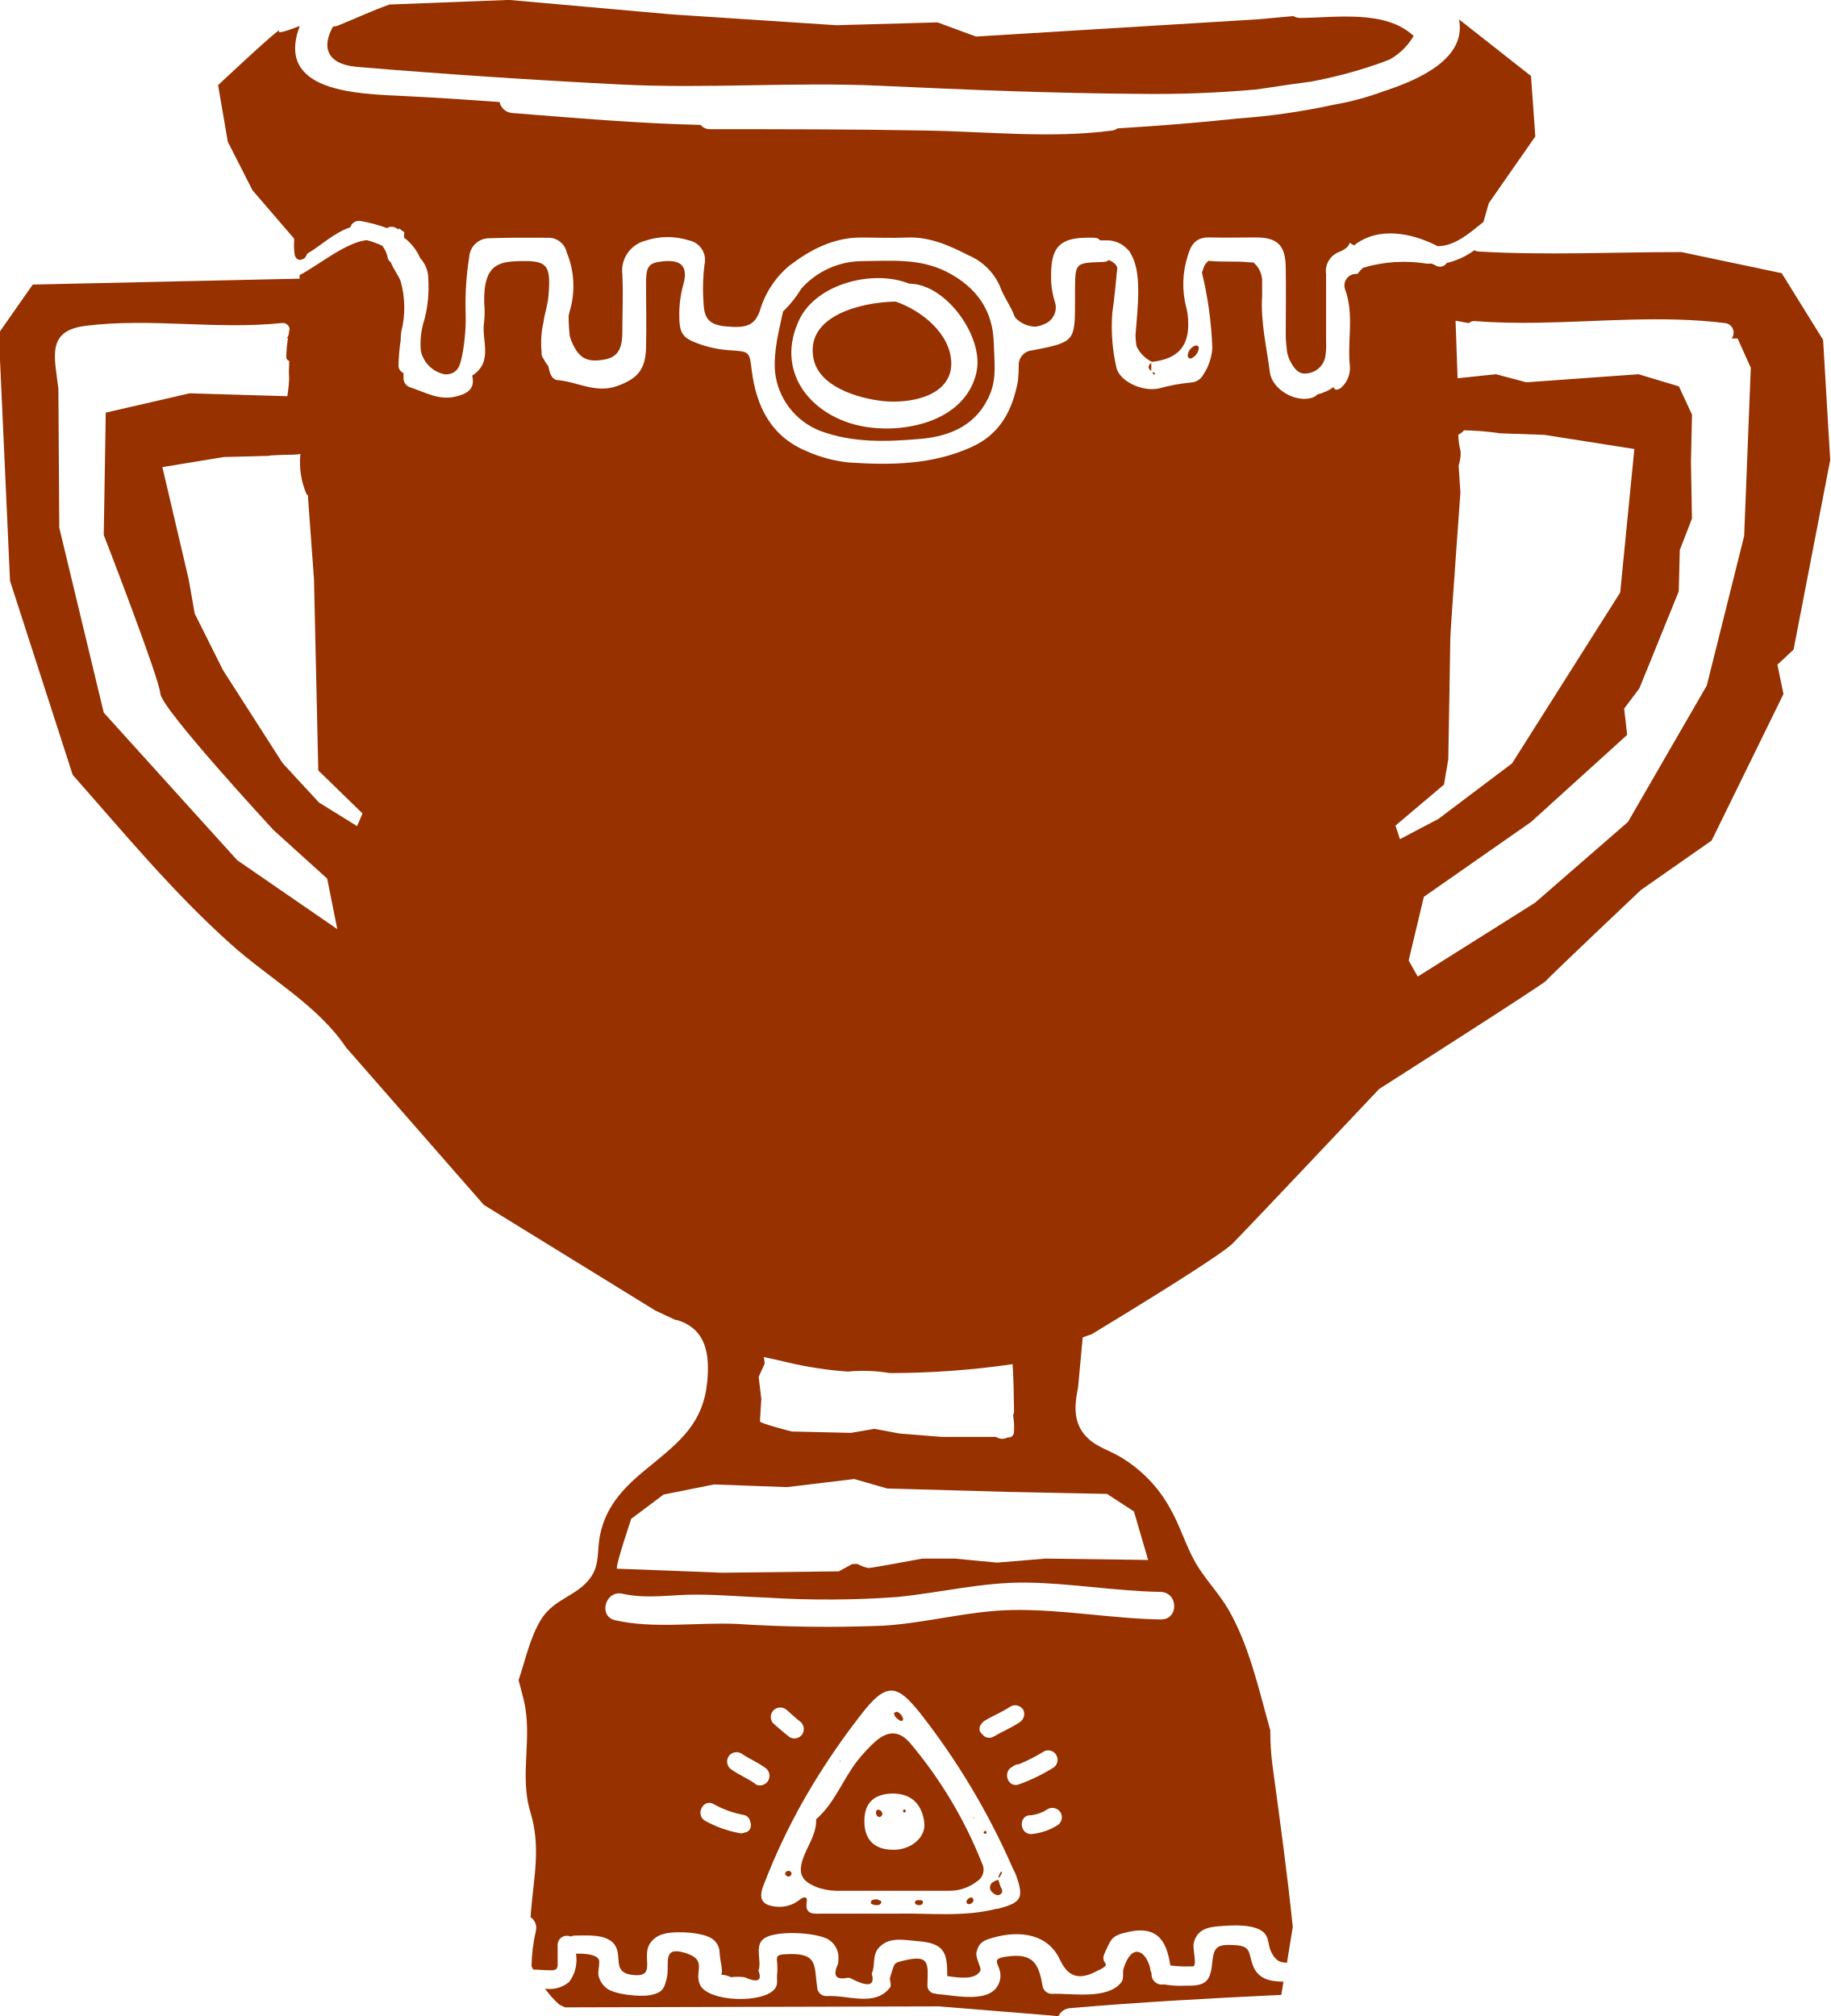
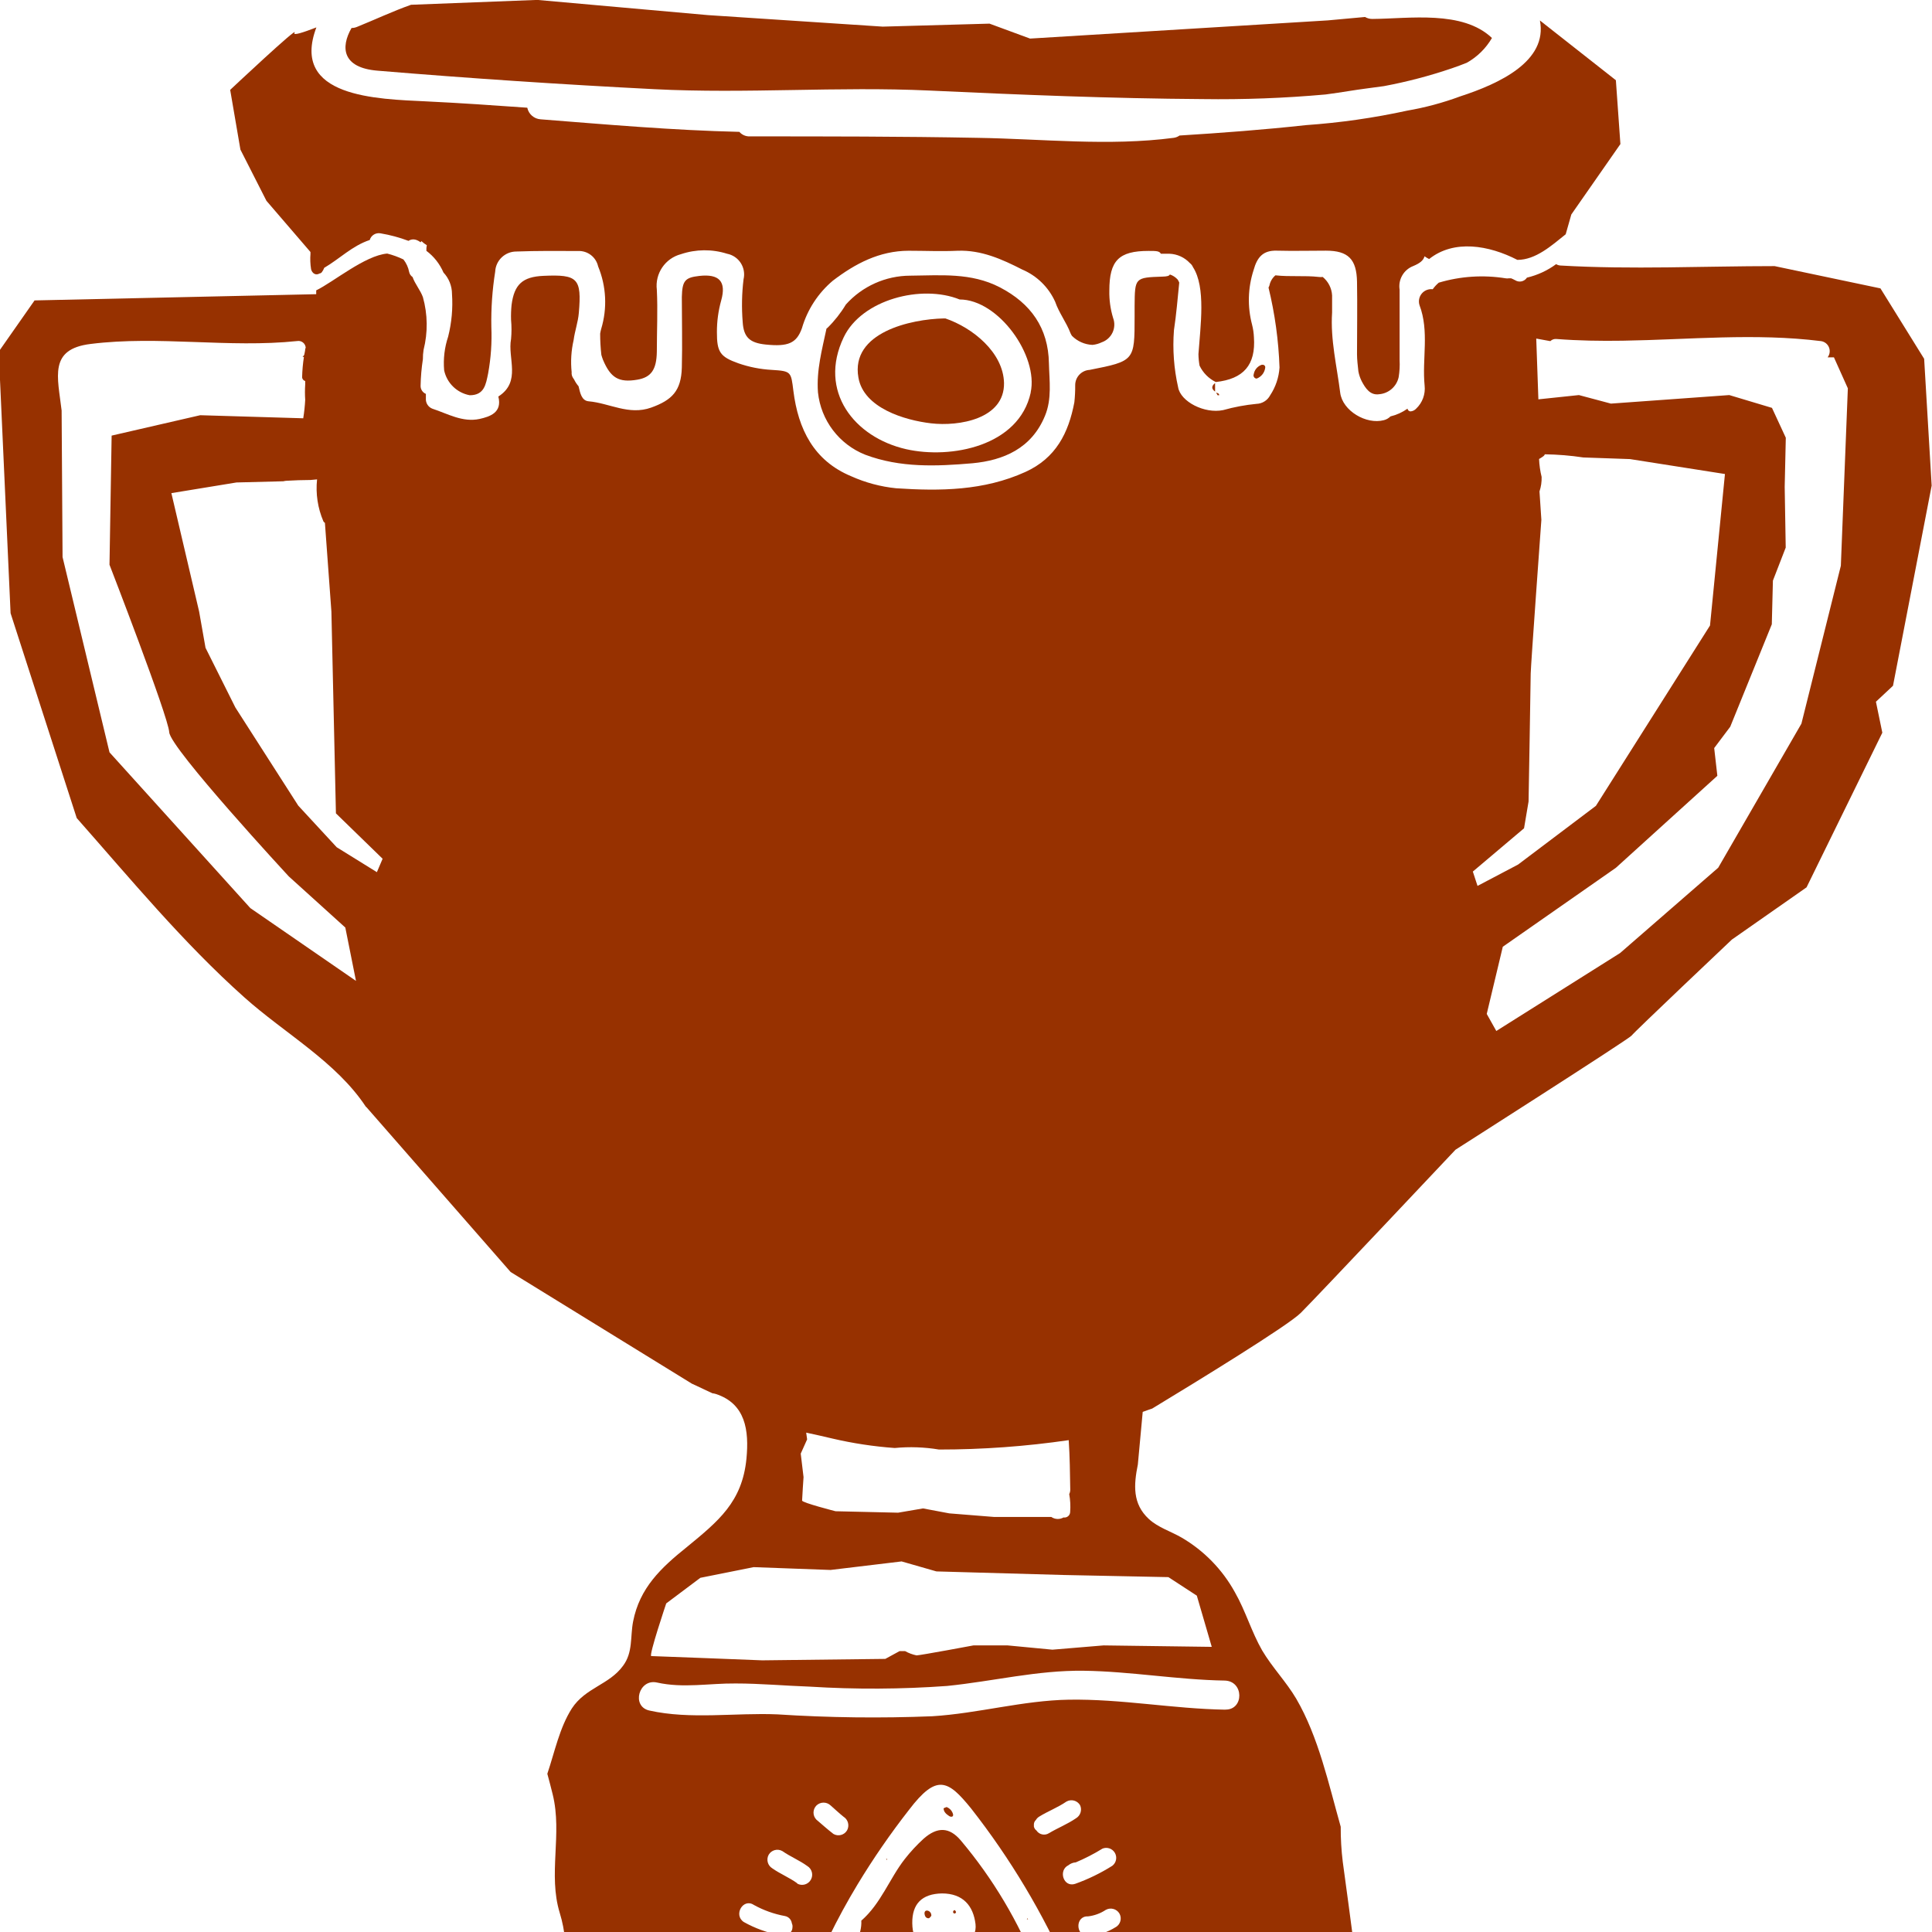
- <svg xmlns="http://www.w3.org/2000/svg" id="Layer_4" data-name="Layer 4" viewBox="0 0 226.33 249.37">
+ <svg xmlns="http://www.w3.org/2000/svg" id="Layer_4" data-name="Layer 4" preserveAspectRatio="xMidYMid meet" viewBox="0 0 226.33 226.37">
  <path d="M416.25,407.89c-.4.06-.8,0-.78.48,0,.1.4.24.61.25s.71,0,.68-.45C416.77,408.05,416.39,408,416.25,407.89Z" transform="translate(-307.78 -172.96)" style="fill:#973100" />
  <path d="M421.32,408c-.23,0-.51.11-.35.44.05.11.27.17.42.18s.48,0,.52-.34S421.56,408,421.32,408Z" transform="translate(-307.78 -172.96)" style="fill:#973100" />
  <path d="M431.48,405a2.13,2.13,0,0,0,.21-.4s-.06-.11-.09-.17a3.64,3.64,0,0,0-.31.54.88.88,0,0,0,0,.32C431.33,405.22,431.41,405.13,431.48,405Z" transform="translate(-307.78 -172.96)" style="fill:#973100" />
  <path d="M431.37,407.34c.69-.34.16-.82.06-1.24-.05-.21-.13-.42-.21-.63a2.43,2.43,0,0,0-.64.29.78.78,0,0,0-.09,1.27C430.73,407.26,431.07,407.48,431.37,407.34Z" transform="translate(-307.78 -172.96)" style="fill:#973100" />
  <path d="M427.84,407.67a.74.74,0,0,0-.5.36.31.31,0,0,0,.29.47c.19,0,.37-.2.48-.26C428.23,407.86,428.08,407.65,427.84,407.67Z" transform="translate(-307.78 -172.96)" style="fill:#973100" />
  <path d="M450.45,219.27s.12,0,.18,0c0-.22-.2-.26-.36-.3A2.41,2.41,0,0,0,450.45,219.27Z" transform="translate(-307.78 -172.96)" style="fill:#973100" />
  <path d="M424.92,206.62c-3.36-1.74-6.94-1.39-10.49-1.36a10.16,10.16,0,0,0-7.54,3.38,13.89,13.89,0,0,1-2.15,2.73l-.12.09c-.52,2.46-1.19,4.88-1,7.47a8.85,8.85,0,0,0,5.54,7.31c4.12,1.55,8.37,1.36,12.56,1,3.63-.34,6.93-1.73,8.5-5.56.83-2,.51-4.11.46-6.16C430.61,211.4,428.57,208.51,424.92,206.62Zm3.63,12.33c-1.37,6.3-9.35,7.83-14.6,6.64-6.06-1.38-10.35-6.78-7.31-13.12,2.12-4.42,9.13-6.22,13.58-4.42C424.77,208.05,429.48,214.65,428.54,218.95Z" transform="translate(-307.78 -172.96)" style="fill:#973100" />
  <path d="M418.55,210.27a1,1,0,0,1-.19,0c-3.83.08-10.94,1.63-10,6.93.61,3.57,5.43,5,8.51,5.36,3.26.38,8.61-.5,8.55-4.72C425.34,214.25,421.74,211.36,418.55,210.27Z" transform="translate(-307.78 -172.96)" style="fill:#973100" />
  <path d="M450.15,218.84v-1C449.72,218.19,449.7,218.52,450.15,218.84Z" transform="translate(-307.78 -172.96)" style="fill:#973100" />
  <path d="M419,385.75c.22.13.51.11.45-.21a1.24,1.24,0,0,0-.76-.85c-.12.06-.35.11-.35.17C418.36,385.31,418.7,385.54,419,385.75Z" transform="translate(-307.78 -172.96)" style="fill:#973100" />
  <path d="M455.56,215.72a1.4,1.4,0,0,0-.88,1.08.38.38,0,0,0,.34.52,1.57,1.57,0,0,0,1-1.25C456.08,215.79,455.82,215.63,455.56,215.72Z" transform="translate(-307.78 -172.96)" style="fill:#973100" />
  <path d="M405.2,405.09c.26,0,.49-.15.46-.45a.44.44,0,0,0-.32-.27c-.26,0-.49.15-.46.44C404.88,404.91,405.08,405,405.2,405.09Z" transform="translate(-307.78 -172.96)" style="fill:#973100" />
  <path d="M497.11,182.36l-8.9-7c.93,4.76-4.73,7.4-9.36,8.9a34.74,34.74,0,0,1-6.17,1.66,82.88,82.88,0,0,1-11.87,1.7c-4.93.54-9.85.91-14.83,1.22a1.49,1.49,0,0,1-.68.27c-7.61,1-15.38.12-23,0-8.89-.17-17.78-.17-26.67-.17a1.54,1.54,0,0,1-1.22-.53c-7.78-.18-15.52-.86-23.28-1.47a1.71,1.71,0,0,1-1.57-1.36c-3.92-.28-7.85-.55-11.81-.74-5.76-.28-16-.45-12.9-8.67-1.57.61-2.79,1-2.56.63.58-.94-7.54,6.69-7.54,6.69l1.2,7,3.05,6,5.16,6a.5.5,0,0,0,0,.18,7.59,7.59,0,0,0,.07,1.84c.11.43.51.78,1,.49a.38.38,0,0,0,.26-.15,2,2,0,0,0,.28-.51c1.81-1.06,3.28-2.58,5.33-3.26a1.11,1.11,0,0,1,1.27-.78,17.49,17.49,0,0,1,3.27.88,1,1,0,0,1,.85-.13,1.79,1.79,0,0,1,.57.3s.06-.1.1-.14a3.56,3.56,0,0,0,.63.48,2.39,2.39,0,0,0-.05.66,6.22,6.22,0,0,1,2,2.54,3.68,3.68,0,0,1,1,2.51,16,16,0,0,1-.45,5,9.8,9.8,0,0,0-.47,3.95,3.76,3.76,0,0,0,3,2.92c1.72,0,1.89-1.29,2.15-2.54a24.5,24.5,0,0,0,.38-5.47,37,37,0,0,1,.45-6.47,2.48,2.48,0,0,1,2.47-2.36c2.41-.09,4.83-.07,7.24-.06a2.3,2.3,0,0,1,2.35,1.8,10.9,10.9,0,0,1,.36,7.33,5.12,5.12,0,0,0-.12.55,21.69,21.69,0,0,0,.14,2.49,6.14,6.14,0,0,0,.2.6c.88,2.07,1.82,2.68,4,2.31,1.62-.27,2.27-1.16,2.3-3.29,0-2.42.12-4.84,0-7.25a3.83,3.83,0,0,1,2.83-4.17,8.7,8.7,0,0,1,5.4-.05,2.47,2.47,0,0,1,1.93,3,24.85,24.85,0,0,0-.1,5c.11,1.81.85,2.45,2.7,2.64,2.64.27,3.61-.16,4.24-1.91a11.49,11.49,0,0,1,3.62-5.57c2.62-2,5.46-3.5,8.88-3.51,1.92,0,3.83.09,5.75,0,2.78-.1,5.21,1,7.56,2.2a7.41,7.41,0,0,1,3.86,3.77c.46,1.33,1.31,2.4,1.8,3.69a1.93,1.93,0,0,0,.17.31,3.59,3.59,0,0,0,2.4,1.06,3.19,3.19,0,0,0,1.08-.3,2.2,2.2,0,0,0,1.34-2.86,10.23,10.23,0,0,1-.44-3.2c0-3.52,1.11-4.65,4.59-4.65.9,0,1.26,0,1.45.33.36,0,.71,0,1,0a3.44,3.44,0,0,1,2.4,1.1,1.15,1.15,0,0,1,.36.47c1.53,2.36.87,6.9.64,10.19a8.39,8.39,0,0,0,.13,1.35h0a4.1,4.1,0,0,0,1.9,1.92v0c3.26-.35,4.7-2,4.47-5.25a7.14,7.14,0,0,0-.22-1.48,11.35,11.35,0,0,1,.18-6.38c.42-1.51,1.1-2.33,2.73-2.28,1.91.05,3.83,0,5.75,0,2.61,0,3.59,1,3.64,3.64.05,2.83,0,5.66,0,8.5v0c0,.65.09,1.31.16,2v0a4.32,4.32,0,0,0,.39,1.16c.44.83,1,1.68,2.05,1.52a2.55,2.55,0,0,0,2.28-2,9.34,9.34,0,0,0,.11-2c0-2.75,0-5.5,0-8.25a2.54,2.54,0,0,1,1.6-2.77c.79-.33,1.19-.66,1.32-1.14a3.9,3.9,0,0,0,.54.32c2.91-2.32,7-1.62,10.34.1,2.15,0,4-1.67,5.66-3l.66-2.32,5.75-8.25Z" transform="translate(-307.78 -172.96)" style="fill:#973100" />
  <path d="M352,181.24c10.77.9,21.67,1.62,32.47,2.17s21.48-.34,32.22.16,21.31.93,32,1a138.9,138.9,0,0,0,14.4-.54c1-.13,1.9-.27,2.85-.42,1.17-.19,2.56-.36,4-.56a57.51,57.51,0,0,0,7.93-2.08c.59-.2,1.19-.42,1.78-.66a7.85,7.85,0,0,0,2.94-2.9c-3.45-3.28-9.68-2.26-14-2.23a1.64,1.64,0,0,1-.87-.23l-4.38.4-34.87,2.13-4.75-1.75-12.51.35-20.49-1.35-20-1.78-14.78.57c-2.15.76-4.24,1.75-6.35,2.6a1.63,1.63,0,0,1-.62.12C347.66,178.52,347.89,180.9,352,181.24Z" transform="translate(-307.78 -172.96)" style="fill:#973100" />
  <path d="M429.66,399.79a.2.2,0,0,0,.12-.16c0-.2-.16-.25-.31-.12s0,.14,0,.21S429.61,399.8,429.66,399.79Z" transform="translate(-307.78 -172.96)" style="fill:#973100" />
  <path d="M462.77,416.2c-.68-1.64-.13-2.52-2.32-2.64s-2.57.19-2.77,2.26c-.23,2.36-.91,2.81-3.34,2.76a11.76,11.76,0,0,1-2.63-.16,1.27,1.27,0,0,1-1.52-1.09c0-.16,0-.32-.07-.47s0-.08-.06-.13a1.21,1.21,0,0,1-.05-.35c-.6-2.25-2.31-3.07-3.29.09-.16.51.11,1.22-.29,1.71-1.75,2.19-6.21,1.3-8.58,1.41a1.17,1.17,0,0,1-1.12-.86c-.43-2.44-.91-4.07-3.85-3.82-3.36.29-.95,1-1.45,3-.75,3.08-5.6,1.84-7.73,1.71a1.14,1.14,0,0,1-.23-.06,1,1,0,0,1-1-1.11c.06-2.54.34-3.75-2.83-3-1.43.34-1.19.26-1.79,2.11-.1.31.22.94,0,1.24-1.9,2.46-5.21.89-7.87,1.07a1.16,1.16,0,0,1-1.12-.86c-.42-2.86.14-4.43-3.49-4.34-2.26.06-1.25.35-1.49,2.51-.07.61.15,1.19-.25,1.74-1.37,1.91-8.32,1.71-9.3-.48-.73-1.65,1-3-1.73-3.89-3-.95-2,1.25-2.33,2.91s-.69,2-2.1,2.29c-1.19.24-4.41-.07-5.37-.85a2.79,2.79,0,0,1-1-1.53c-.15-.49.25-1.72,0-2.08-.48-.69-2-.67-2.79-.67a4.59,4.59,0,0,1-.84,3.49,3.7,3.7,0,0,1-3,.83,12.1,12.1,0,0,0,1.8,2l.69.32,46.25-.12,13.88,1.13.88.09a1.7,1.7,0,0,1,1.42-1c8.7-.75,17.42-1.23,26.14-1.64l.27-1.64C464.91,418.07,463.43,417.79,462.77,416.2Z" transform="translate(-307.78 -172.96)" style="fill:#973100" />
  <path d="M534.11,229.86,533.23,215l-5.12-8.25-12.4-2.61c-8.36,0-16.75.42-25.1-.07a1.07,1.07,0,0,1-.5-.16,9.38,9.38,0,0,1-3.42,1.58,1,1,0,0,1-1.37.31c-.16-.09-.32-.16-.48-.23l-.28,0a1.05,1.05,0,0,1-.36,0,17.62,17.62,0,0,0-7.84.51,4.2,4.2,0,0,0-.71.77,1.44,1.44,0,0,0-1.55,1.86c1.17,3.09.29,6.29.6,9.42a3.23,3.23,0,0,1-1,2.72,1,1,0,0,1-.62.31.36.36,0,0,1-.38-.32,5.77,5.77,0,0,1-2,.91,1.67,1.67,0,0,1-.77.44c-2.07.55-4.85-1.1-5.12-3.21-.39-3.12-1.16-6.2-.95-9.4,0-.66,0-1.33,0-2a3,3,0,0,0-1.1-2.17,1.7,1.7,0,0,1-.46,0c-1.68-.19-3.39,0-5.08-.19a2.09,2.09,0,0,0-.7,1.18,1,1,0,0,1-.11.25,46.35,46.35,0,0,1,1.29,9.37,6.69,6.69,0,0,1-1.1,3.26,1.87,1.87,0,0,1-1.6,1,22.31,22.31,0,0,0-3.9.73c-2.2.46-5-1-5.28-2.67a22.51,22.51,0,0,1-.49-6.69c.28-1.85.43-3.71.62-5.58a2.4,2.4,0,0,0-.18-.35,2.1,2.1,0,0,0-.92-.6c-.07.18-.38.24-.85.25-3.25.11-3.25.12-3.28,3.44,0,.42,0,.83,0,1.25,0,5.17,0,5.2-5.27,6.24a1.79,1.79,0,0,0-1.69,1.8,17.19,17.19,0,0,1-.1,2c-.68,3.58-2.15,6.53-5.74,8.16-4.88,2.21-10,2.25-15.14,1.91a17.06,17.06,0,0,1-5.27-1.41c-4.38-1.82-6.21-5.52-6.77-10-.28-2.24-.24-2.32-2.53-2.46a14.34,14.34,0,0,1-3.91-.77c-2.14-.76-2.53-1.31-2.52-3.67a13.6,13.6,0,0,1,.5-3.69c.63-2.24-.24-3.14-2.56-2.88-1.68.19-2,.55-2.05,2.47,0,2.75.07,5.5,0,8.25s-1.15,3.83-3.6,4.71c-2.61.93-4.88-.53-7.32-.74-.83-.07-1-1-1.18-1.76h0a3.67,3.67,0,0,1-.52-.79l-.14-.21a1,1,0,0,1-.15-.65,11.47,11.47,0,0,1,.23-3.76c.14-1.07.52-2.11.61-3.18.35-4.06-.12-4.53-4.14-4.35-2.45.11-3.43,1-3.74,3.41a13.52,13.52,0,0,0-.06,1.75,12.15,12.15,0,0,1,0,2.24c-.43,2.26,1.23,5-1.49,6.74.48,1.89-1,2.36-2.21,2.63-2,.42-3.71-.61-5.51-1.2a1.19,1.19,0,0,1-.77-1.2c0-.18,0-.36,0-.54a1,1,0,0,1-.62-.94,23.36,23.36,0,0,1,.27-3.13,6.28,6.28,0,0,1,.08-1.09,12,12,0,0,0-.08-6.18c-.3-.82-.92-1.53-1.21-2.35a.94.94,0,0,1-.4-.59,3.39,3.39,0,0,0-.67-1.47,10,10,0,0,0-1.9-.69c-2.59.21-6.33,3.35-8.32,4.31v.45l-33,.73-4.2,6,1.39,30.65,7.75,24c6.33,7.17,12.5,14.64,19.63,21,4.71,4.22,10.77,7.55,14.25,12.83l.07.05L367.61,322l21.23,13.08,2.42,1.13a1.84,1.84,0,0,1,.39.08c3.49,1.14,3.91,4.26,3.59,7.59-.5,5.06-3.27,7.3-7,10.36-3,2.41-5.51,4.76-6.28,8.71-.35,1.81,0,3.61-1.18,5.19-1.62,2.23-4.4,2.55-6,5-1.44,2.26-2,5.07-2.87,7.65.21.79.43,1.59.63,2.42,1.15,4.68-.57,9.34.83,13.9,1.31,4.27.43,8,.06,12.4,0,.19,0,.39-.05.58a1.62,1.62,0,0,1,.66,1.76,20.81,20.81,0,0,0-.53,4.32c.06.14.14.28.21.42l.09,0c.59,0,1.18.08,1.77.08.25,0,.76.06,1-.16s.15-.88.16-1.18c0-.61,0-1.21,0-1.82a1.14,1.14,0,0,1,1.62-1,1.11,1.11,0,0,1,.55-.13c1.44,0,3.73-.22,4.78,1,1.21,1.45-.37,3.55,2.3,3.87,3.08.37,1.07-2.17,2.15-3.86a2.77,2.77,0,0,1,1.7-1.2c1.13-.39,5.11-.32,6.23.76.91.89.6,1.48.83,2.63.56,2.74-.76,1.07,1.29,1.95a6.68,6.68,0,0,1,1.65,0q2.46,1.09,1.73-.82c.43-1.05-.41-2.75.43-3.73,1.19-1.4,7-1,8.3-.06a2.57,2.57,0,0,1,1.17,2.2,4.48,4.48,0,0,1-.06.78q-1,2.13,1.15,1.71l.31,0q3.39,1.81,2.71-.53c.49-1,0-2.27.92-3.24,1.27-1.35,3.06-.9,4.77-.77,3.32.25,3.67,1.44,3.65,4.32,1.47.22,3.52.5,4.1-.68.15-.31-.63-1.61-.49-2.22.3-1.35,1-1.55,2.17-1.88,3.36-.92,6.67-.34,8.1,2.65.77,1.62,1.82,2.81,4.16,1.74,3-1.37.63-.83,1.45-2.5.66-1.34.68-2,2.28-2.42,4.14-1.15,5.33.83,5.82,4a16,16,0,0,0,2.89.1c.39-.39-.16-2.16,0-2.87.42-1.72,1.76-2,3.35-2.1,1.4-.11,4.13-.29,5.3.78.66.6.55,1.57.88,2.3.55,1.22,1.15,1.44,2,1.45.23-1.42.48-2.94.72-4.43-.7-6.76-1.62-13.43-2.54-20.2a32.55,32.55,0,0,1-.24-4.11c-1.41-5-2.6-10.52-5.21-15-1.18-2-2.81-3.66-4-5.67-1.25-2.18-1.94-4.63-3.19-6.81a16.79,16.79,0,0,0-6.22-6.39c-1.25-.73-2.78-1.19-3.86-2.19-1.94-1.79-1.77-4-1.29-6.39l.57-6.16c.37-.13.73-.27,1.11-.39,5.28-3.2,15.92-9.72,17.41-11.21,2-2,18.13-19.12,18.13-19.12s20.38-13,20.63-13.37,11.75-11.25,11.75-11.25l8.75-6.12,8.88-18.12-.75-3.63,2-1.87Zm-197,49.5-16.5-18.25-5.5-22.88L315,221.06c-.46-3.95-1.54-7.2,3.4-7.8,8-1,16.17.5,24.2-.34a.85.85,0,0,1,1,.79.46.46,0,0,0-.06.15c0,.23-.08.45-.11.67a1.13,1.13,0,0,1-.2.25h.16a18.09,18.09,0,0,0-.21,2.36.47.47,0,0,0,.36.46l0,.41a13.52,13.52,0,0,0,0,1.8,19.74,19.74,0,0,1-.23,2.16l-12.07-.36L320.86,224l-.25,15.13s6.88,17.75,7,19.63,14,16.88,14,16.88l6.63,6,1.25,6.25Zm14.83-4.21-4.71-2.92-4.5-4.87-7.37-11.5-3.5-7-.75-4.25-3.25-13.87,7.63-1.25,5.49-.14a1.91,1.91,0,0,1,.38-.06c.93-.06,1.87-.08,2.8-.09l.77-.07a9.86,9.86,0,0,0,.74,4.91.43.43,0,0,0,.18.18l.76,10.4.53,23.64,5.47,5.32Zm50.3,65.67c1,.21,2,.44,3.06.69a46.86,46.86,0,0,0,7.31,1.11,20,20,0,0,1,5.19.18,104.82,104.82,0,0,0,15.2-1.1c.13,1.93.15,3.88.18,5.78a1.1,1.1,0,0,1-.12.54l0,0a8.27,8.27,0,0,1,.11,2.09.67.67,0,0,1-.78.65,1.35,1.35,0,0,1-1.43-.06h-6.7l-5.25-.42-3.08-.58-2.92.5-7.33-.17s-3.92-1-3.92-1.25.17-2.75.17-2.75l-.33-2.75.75-1.67Zm-2.33,58.8a1.11,1.11,0,0,1-.78.07,13.91,13.91,0,0,1-4.2-1.53c-1.25-.82-.08-2.84,1.18-2a12,12,0,0,0,3.64,1.3,1,1,0,0,1,.81.85.88.88,0,0,1,.07.5A.84.84,0,0,1,399.91,399.63Zm1.28-6c-.92-.67-2-1.1-2.92-1.75a1.19,1.19,0,0,1-.42-1.6,1.18,1.18,0,0,1,1.6-.42c.93.65,2,1.08,2.92,1.75a1.19,1.19,0,0,1,.42,1.6A1.18,1.18,0,0,1,401.19,393.66Zm29.9,15.43c-4.2,1.09-8.44.52-12.67.62-3,0-6,0-9,0-.89,0-2.18.23-1.87-1.51.12-.71-.5-.53-.81-.27a3.94,3.94,0,0,1-3,.91c-1.67-.15-2.18-.92-1.59-2.51a77.45,77.45,0,0,1,6.1-12.52A89.16,89.16,0,0,1,414.3,385c3.23-4.23,4.55-3.49,7.25-.16A88.5,88.5,0,0,1,433,404c.14.3.31.59.42.9C434.47,407.8,434.06,408.32,431.09,409.09ZM403.45,384.5a1.2,1.2,0,0,1,1.65,0c.5.44,1,.91,1.51,1.32a1.2,1.2,0,0,1,.42,1.6,1.17,1.17,0,0,1-1.6.42c-.69-.53-1.33-1.11-2-1.68A1.18,1.18,0,0,1,403.45,384.5Zm30.41,1.5c-1,.69-2.13,1.13-3.17,1.75a1.07,1.07,0,0,1-1.47-.31.8.8,0,0,1-.3-.46.58.58,0,0,1,0-.06s0,0,0,0v0s0,0,0-.07a.63.63,0,0,1,0-.16.72.72,0,0,1,.23-.48,1.15,1.15,0,0,1,.41-.41c1-.62,2.17-1.06,3.17-1.75a1.18,1.18,0,0,1,1.6.42A1.2,1.2,0,0,1,433.86,386Zm3.07,3.57a1.17,1.17,0,0,1,1.18,2,22.09,22.09,0,0,1-4.36,2.12c-1.37.45-2-1.59-.79-2.18a1.53,1.53,0,0,1,.87-.34A22.88,22.88,0,0,0,436.94,389.57Zm1.59,9.18a7.18,7.18,0,0,1-3.26,1.08c-1.5-.07-1.5-2.4,0-2.33a4.77,4.77,0,0,0,2.08-.76,1.19,1.19,0,0,1,1.6.42A1.18,1.18,0,0,1,438.53,398.75Zm12.83-25.47c-6.14-.1-12.18-1.27-18.33-1.17-5.4.09-10.63,1.61-16,1.94a172.75,172.75,0,0,1-18.16-.22c-4.9-.21-10.18.63-15-.45-2.14-.48-1.23-3.76.9-3.28,3.09.69,6.1.08,9.21.11,2.89,0,5.79.27,8.67.37a119.45,119.45,0,0,0,16.12-.08c5.42-.55,10.55-1.85,16-1.78s11,1.06,16.5,1.15C453.55,369.91,453.55,373.31,451.36,373.27Zm-6.67-15.53,3.33,2.17,1.75,6-12.67-.17-6,.5-5.25-.5h-4s-6.25,1.17-6.67,1.17a4.72,4.72,0,0,1-1.34-.5h-.65l-1.67.91-14.42.17s-12.67-.5-13-.5,1.75-6.17,1.75-6.17l4-3,6.25-1.25,9,.33,8.33-1,4.08,1.17,14.92.42Zm35.67-82.67,6-5.07.53-3.14s.25-14.25.25-15,1.25-18,1.25-18l-.22-3.33a4.87,4.87,0,0,0,.25-1.7,10.62,10.62,0,0,1-.3-2.1c.17-.1.34-.2.5-.32a.52.52,0,0,0,.18-.23,33.14,33.14,0,0,1,4.5.37l5.47.19,11.13,1.75-1.75,17.75-13.37,21.13-9.12,6.88-4.75,2.5Zm43.12-35.83-4.62,18.5-9.75,16.88-11.5,10-14.5,9.13-1.12-2,1.88-7.87,13.25-9.25L509,263.86l-.37-3.25,1.88-2.5,4.87-12,.13-5.12,1.5-3.87-.12-7.12.13-5.75-1.62-3.5-5-1.5-13.87,1-3.75-1-4.75.5-.25-7.12,1.65.3a.9.9,0,0,1,.73-.25c2.58.2,5.17.24,7.75.2h0c7.76-.12,15.51-.92,23.25.05a1.19,1.19,0,0,1,.76,1.9l.74,0,1.63,3.63Z" transform="translate(-307.78 -172.96)" style="fill:#973100" />
  <polygon points="120.41 224.76 120.31 224.86 120.45 224.89 120.41 224.76" style="fill:#973100" />
  <polygon points="103.97 217.83 103.83 217.8 103.87 217.93 103.97 217.83" style="fill:#973100" />
  <path d="M409.14,406.52a8.18,8.18,0,0,0,2.71.32h6.24v0c2.33,0,4.66,0,7,0a5.51,5.51,0,0,0,3.49-1.15,1.68,1.68,0,0,0,.67-2.17,53.74,53.74,0,0,0-8.89-14.91C419,387,417.59,387,416,388.4a19.56,19.56,0,0,0-2.2,2.37C412,393.07,411,396,408.7,398c.08,1.65-.87,3-1.44,4.39C406.33,404.67,406.79,405.7,409.14,406.52Zm9-11.71c2.5,0,3.68,1.47,3.94,3.59.22,1.84-1.64,3.38-3.81,3.37-2.33,0-3.57-1.2-3.6-3.46S415.78,394.85,418.17,394.81Z" transform="translate(-307.78 -172.96)" style="fill:#973100" />
  <path d="M419.8,397c0-.05-.07-.13-.11-.2s-.17,0-.21.07a.23.23,0,0,0,0,.22C419.61,397.22,419.74,397.18,419.8,397Z" transform="translate(-307.78 -172.96)" style="fill:#973100" />
  <path d="M416.59,397.72c.11,0,.22-.19.31-.28a.57.57,0,0,0-.38-.6c-.32-.09-.45.12-.41.4S416.31,397.73,416.59,397.72Z" transform="translate(-307.78 -172.96)" style="fill:#973100" />
</svg>
